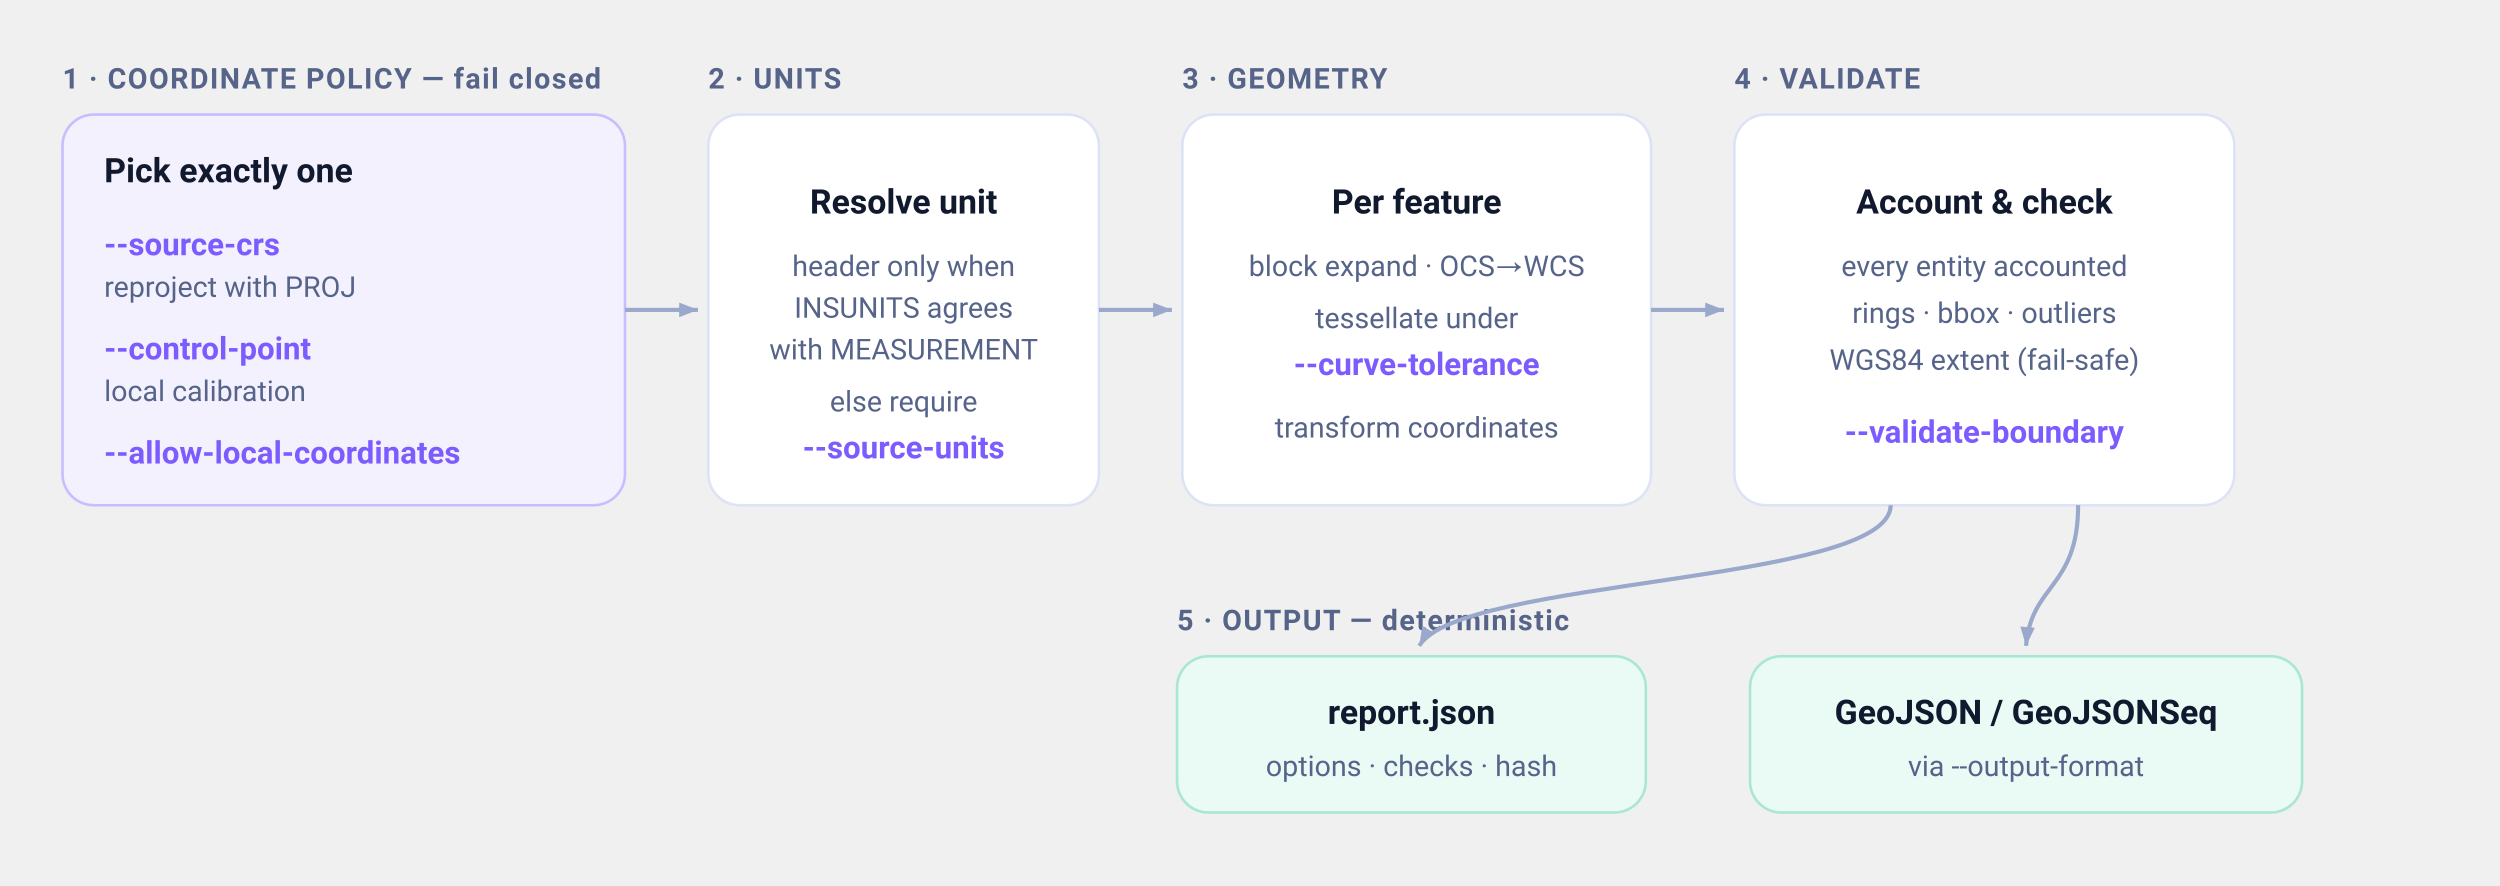
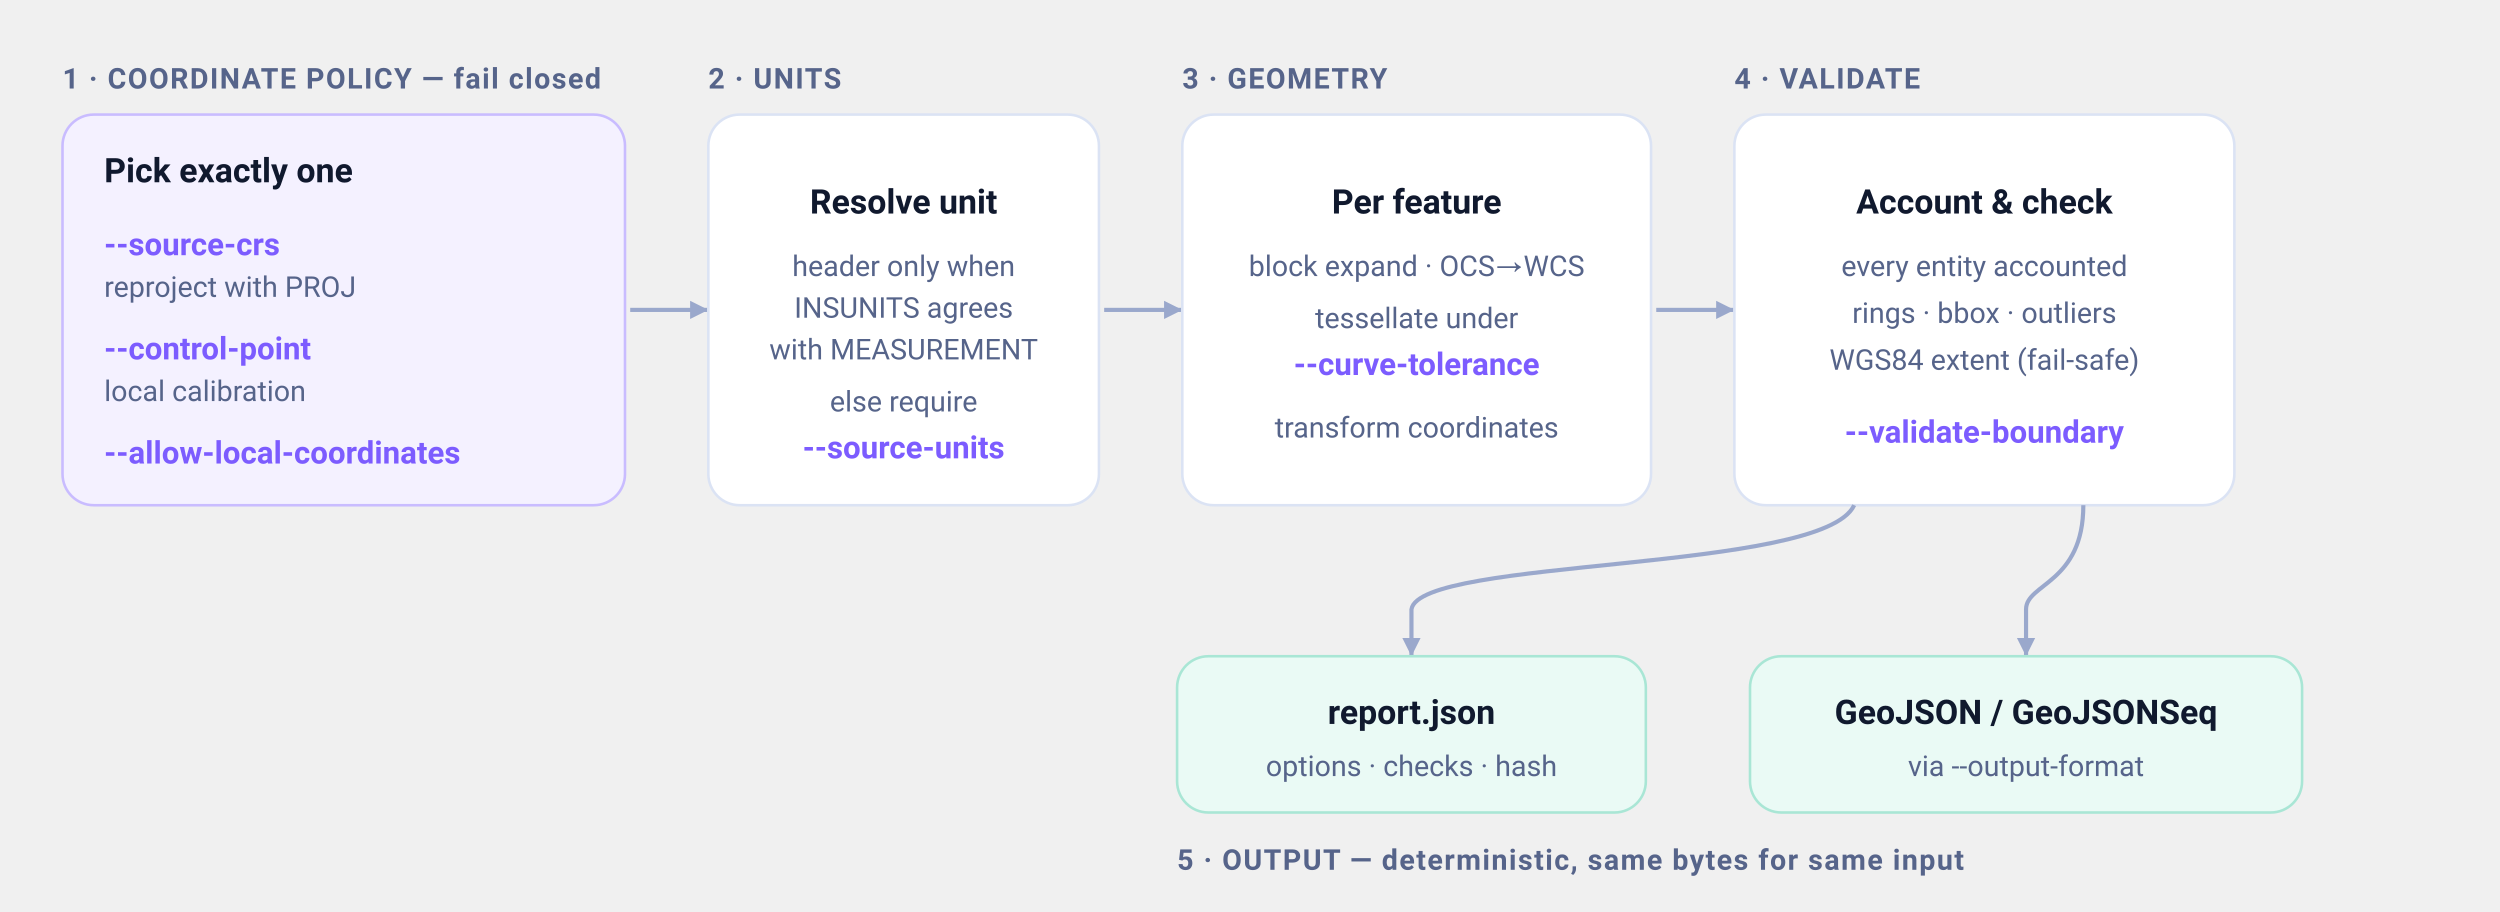
- <svg xmlns="http://www.w3.org/2000/svg" viewBox="0 0 960 340" role="img" aria-label="dwg2geo conversion pipeline: choose a coordinate policy (source CRS, control points, or local), resolve units, tessellate and transform, validate and account, then write GeoJSON or GeoJSONSeq with a deterministic report.">
+ <svg xmlns="http://www.w3.org/2000/svg" viewBox="0 0 960 350" role="img" aria-label="dwg2geo conversion pipeline: choose a coordinate policy (source CRS, control points, or local), resolve units, tessellate and transform, validate and account, then write GeoJSON or GeoJSONSeq with a deterministic report.">
  <style>
    .box { fill: #ffffff; stroke: #dbe3f4; }
    .box.pol { fill: #f4f1ff; stroke: #c9bcff; }
    .box.out { fill: #eafaf5; stroke: #a9e6d5; }
    .lbl { fill: #10192e; font-weight: 700; }
    .sub { fill: #56648a; }
    .flag { fill: #7c5cff; font-weight: 700; }
    .tag { fill: #56648a; font-weight: 700; letter-spacing: .05em; }
    .edge { fill: none; stroke: #9aa8cc; stroke-width: 1.6; }
    @media (prefers-color-scheme: dark) {
      .box { fill: #16203f; stroke: #2b3a60; }
      .box.pol { fill: #1d1b3f; stroke: #4a3f7f; }
      .box.out { fill: #123329; stroke: #1f5a49; }
      .lbl { fill: #e8edf7; } .sub, .tag { fill: #9fb0d0; } .flag { fill: #a99bff; }
      .edge { stroke: #46577e; }
    }
    text { font-family: -apple-system, "Segoe UI", Roboto, Helvetica, Arial, sans-serif; }
  </style>
  <defs>
-     <marker id="p" viewBox="0 0 10 10" refX="9" refY="5" markerWidth="5" markerHeight="5" orient="auto-start-reverse">
-       <path d="M0,1.5 L9,5 L0,8.5 z" fill="#9aa8cc" />
+     <marker id="p" markerWidth="8" markerHeight="8" refX="7" refY="3.5" orient="auto" markerUnits="userSpaceOnUse">
+       <path d="M0,0 L7,3.5 L0,7 z" fill="#9aa8cc" />
    </marker>
  </defs>
  <text class="tag" x="24" y="34" font-size="11">1 · COORDINATE POLICY — fail closed</text>
  <rect class="box pol" x="24" y="44" width="216" height="150" rx="12" />
  <text class="lbl" x="40" y="70" font-size="13">Pick exactly one</text>
  <text class="flag" x="40" y="98" font-size="12">--source-crs</text>
  <text class="sub" x="40" y="114" font-size="11">reproject with PROJ</text>
  <text class="flag" x="40" y="138" font-size="12">--control-point</text>
  <text class="sub" x="40" y="154" font-size="11">local calibration</text>
  <text class="flag" x="40" y="178" font-size="12">--allow-local-coordinates</text>
-   <path class="edge" d="M240,119 L268,119" marker-end="url(#p)" />
+   <path class="edge" d="M242,119 L272,119" marker-end="url(#p)" />
  <text class="tag" x="272" y="34" font-size="11">2 · UNITS</text>
  <rect class="box" x="272" y="44" width="150" height="150" rx="12" />
  <text class="lbl" x="347" y="82" text-anchor="middle" font-size="13">Resolve unit</text>
  <text class="sub" x="347" y="106" text-anchor="middle" font-size="11">header only when</text>
  <text class="sub" x="347" y="122" text-anchor="middle" font-size="11">INSUNITS agrees</text>
  <text class="sub" x="347" y="138" text-anchor="middle" font-size="11">with MEASUREMENT</text>
  <text class="sub" x="347" y="158" text-anchor="middle" font-size="11">else require</text>
  <text class="flag" x="347" y="176" text-anchor="middle" font-size="12">--source-units</text>
-   <path class="edge" d="M422,119 L450,119" marker-end="url(#p)" />
+   <path class="edge" d="M424,119 L454,119" marker-end="url(#p)" />
  <text class="tag" x="454" y="34" font-size="11">3 · GEOMETRY</text>
  <rect class="box" x="454" y="44" width="180" height="150" rx="12" />
  <text class="lbl" x="544" y="82" text-anchor="middle" font-size="13">Per feature</text>
  <text class="sub" x="544" y="106" text-anchor="middle" font-size="11">block expand · OCS→WCS</text>
  <text class="sub" x="544" y="126" text-anchor="middle" font-size="11">tessellate under</text>
  <text class="flag" x="544" y="144" text-anchor="middle" font-size="12">--curve-tolerance</text>
  <text class="sub" x="544" y="168" text-anchor="middle" font-size="11">transform coordinates</text>
-   <path class="edge" d="M634,119 L662,119" marker-end="url(#p)" />
+   <path class="edge" d="M636,119 L666,119" marker-end="url(#p)" />
  <text class="tag" x="666" y="34" font-size="11">4 · VALIDATE</text>
  <rect class="box" x="666" y="44" width="192" height="150" rx="12" />
  <text class="lbl" x="762" y="82" text-anchor="middle" font-size="13">Account &amp; check</text>
  <text class="sub" x="762" y="106" text-anchor="middle" font-size="11">every entity accounted</text>
  <text class="sub" x="762" y="124" text-anchor="middle" font-size="11">rings · bbox · outliers</text>
  <text class="sub" x="762" y="142" text-anchor="middle" font-size="11">WGS84 extent (fail-safe)</text>
  <text class="flag" x="762" y="170" text-anchor="middle" font-size="12">--validate-boundary</text>
-   <text class="tag" x="452" y="242" font-size="11">5 · OUTPUT — deterministic</text>
-   <path class="edge" d="M726,194 C726,224 560,222 545,248" marker-end="url(#p)" />
-   <path class="edge" d="M798,194 C798,226 780,224 778,248" marker-end="url(#p)" />
+   <path class="edge" d="M712,194 C700,220 545,214 542,234 L542,252" marker-end="url(#p)" />
+   <path class="edge" d="M800,194 C800,224 778,224 778,234 L778,252" marker-end="url(#p)" />
  <rect class="box out" x="452" y="252" width="180" height="60" rx="12" />
  <text class="lbl" x="542" y="278" text-anchor="middle" font-size="13">report.json</text>
  <text class="sub" x="542" y="298" text-anchor="middle" font-size="11">options · checks · hash</text>
  <rect class="box out" x="672" y="252" width="212" height="60" rx="12" />
  <text class="lbl" x="778" y="278" text-anchor="middle" font-size="13">GeoJSON / GeoJSONSeq</text>
  <text class="sub" x="778" y="298" text-anchor="middle" font-size="11">via --output-format</text>
+   <text class="tag" x="452" y="334" font-size="11">5 · OUTPUT — deterministic, same bytes for same input</text>
</svg>
